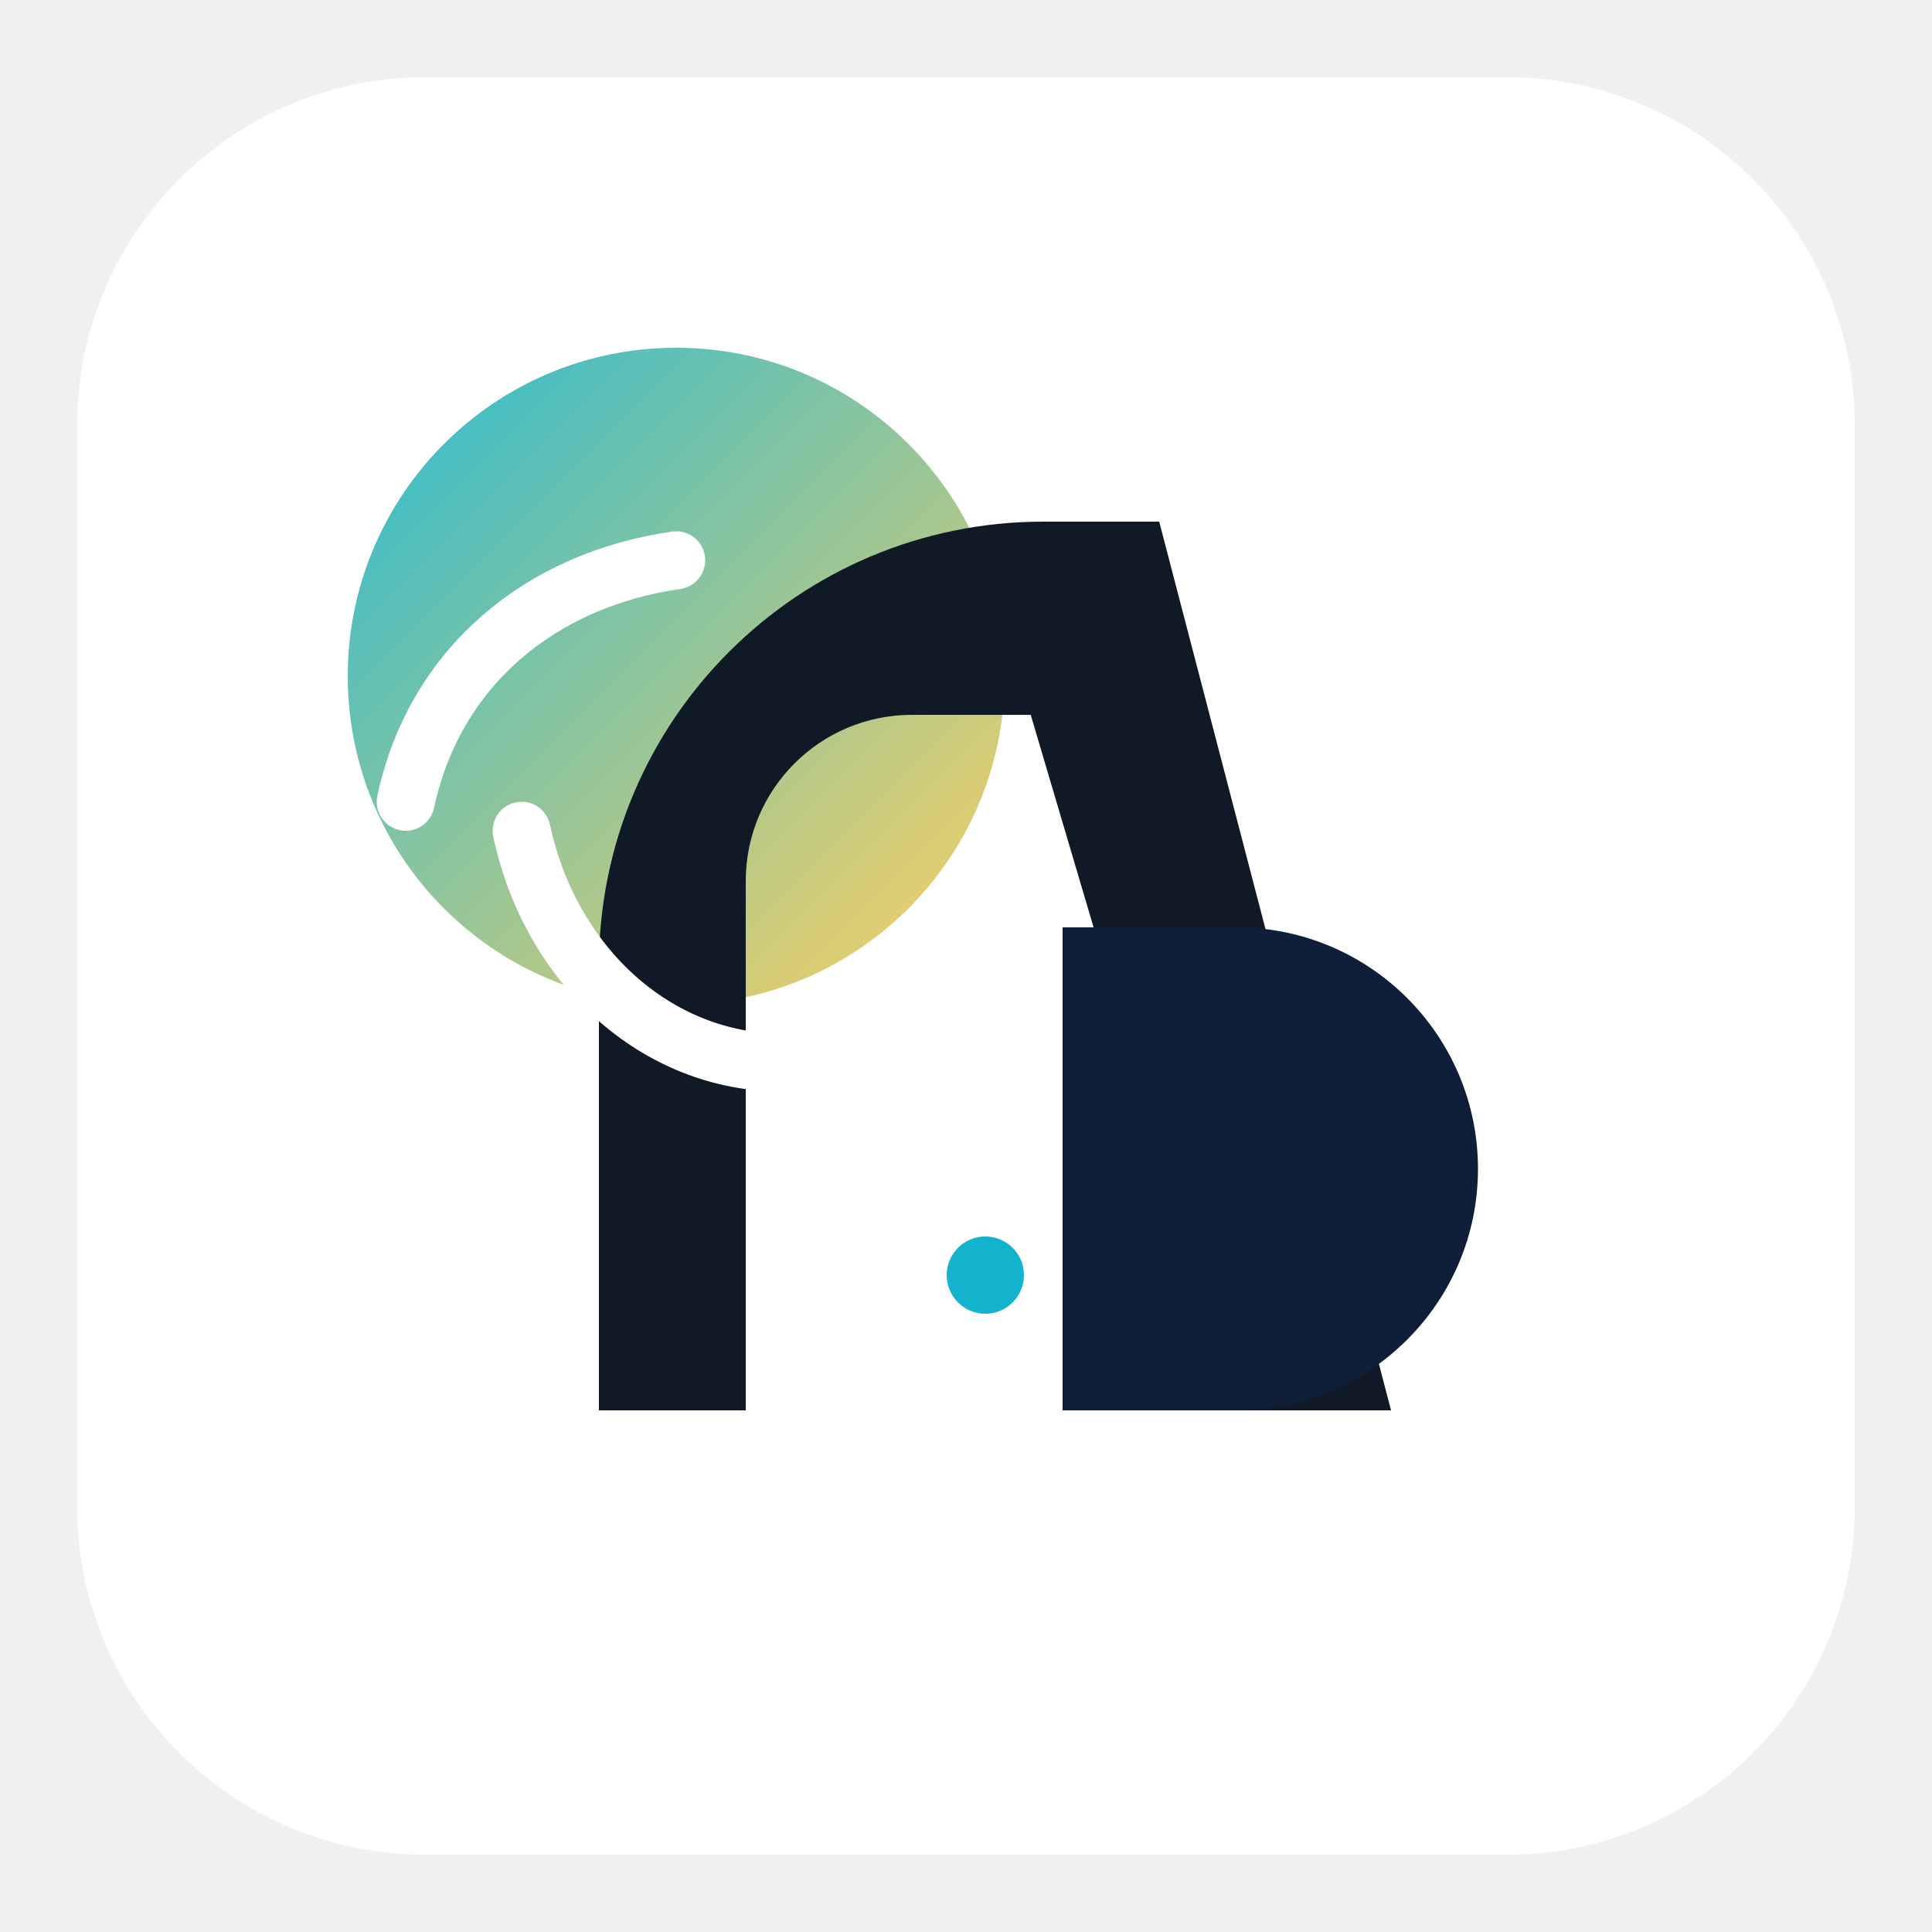
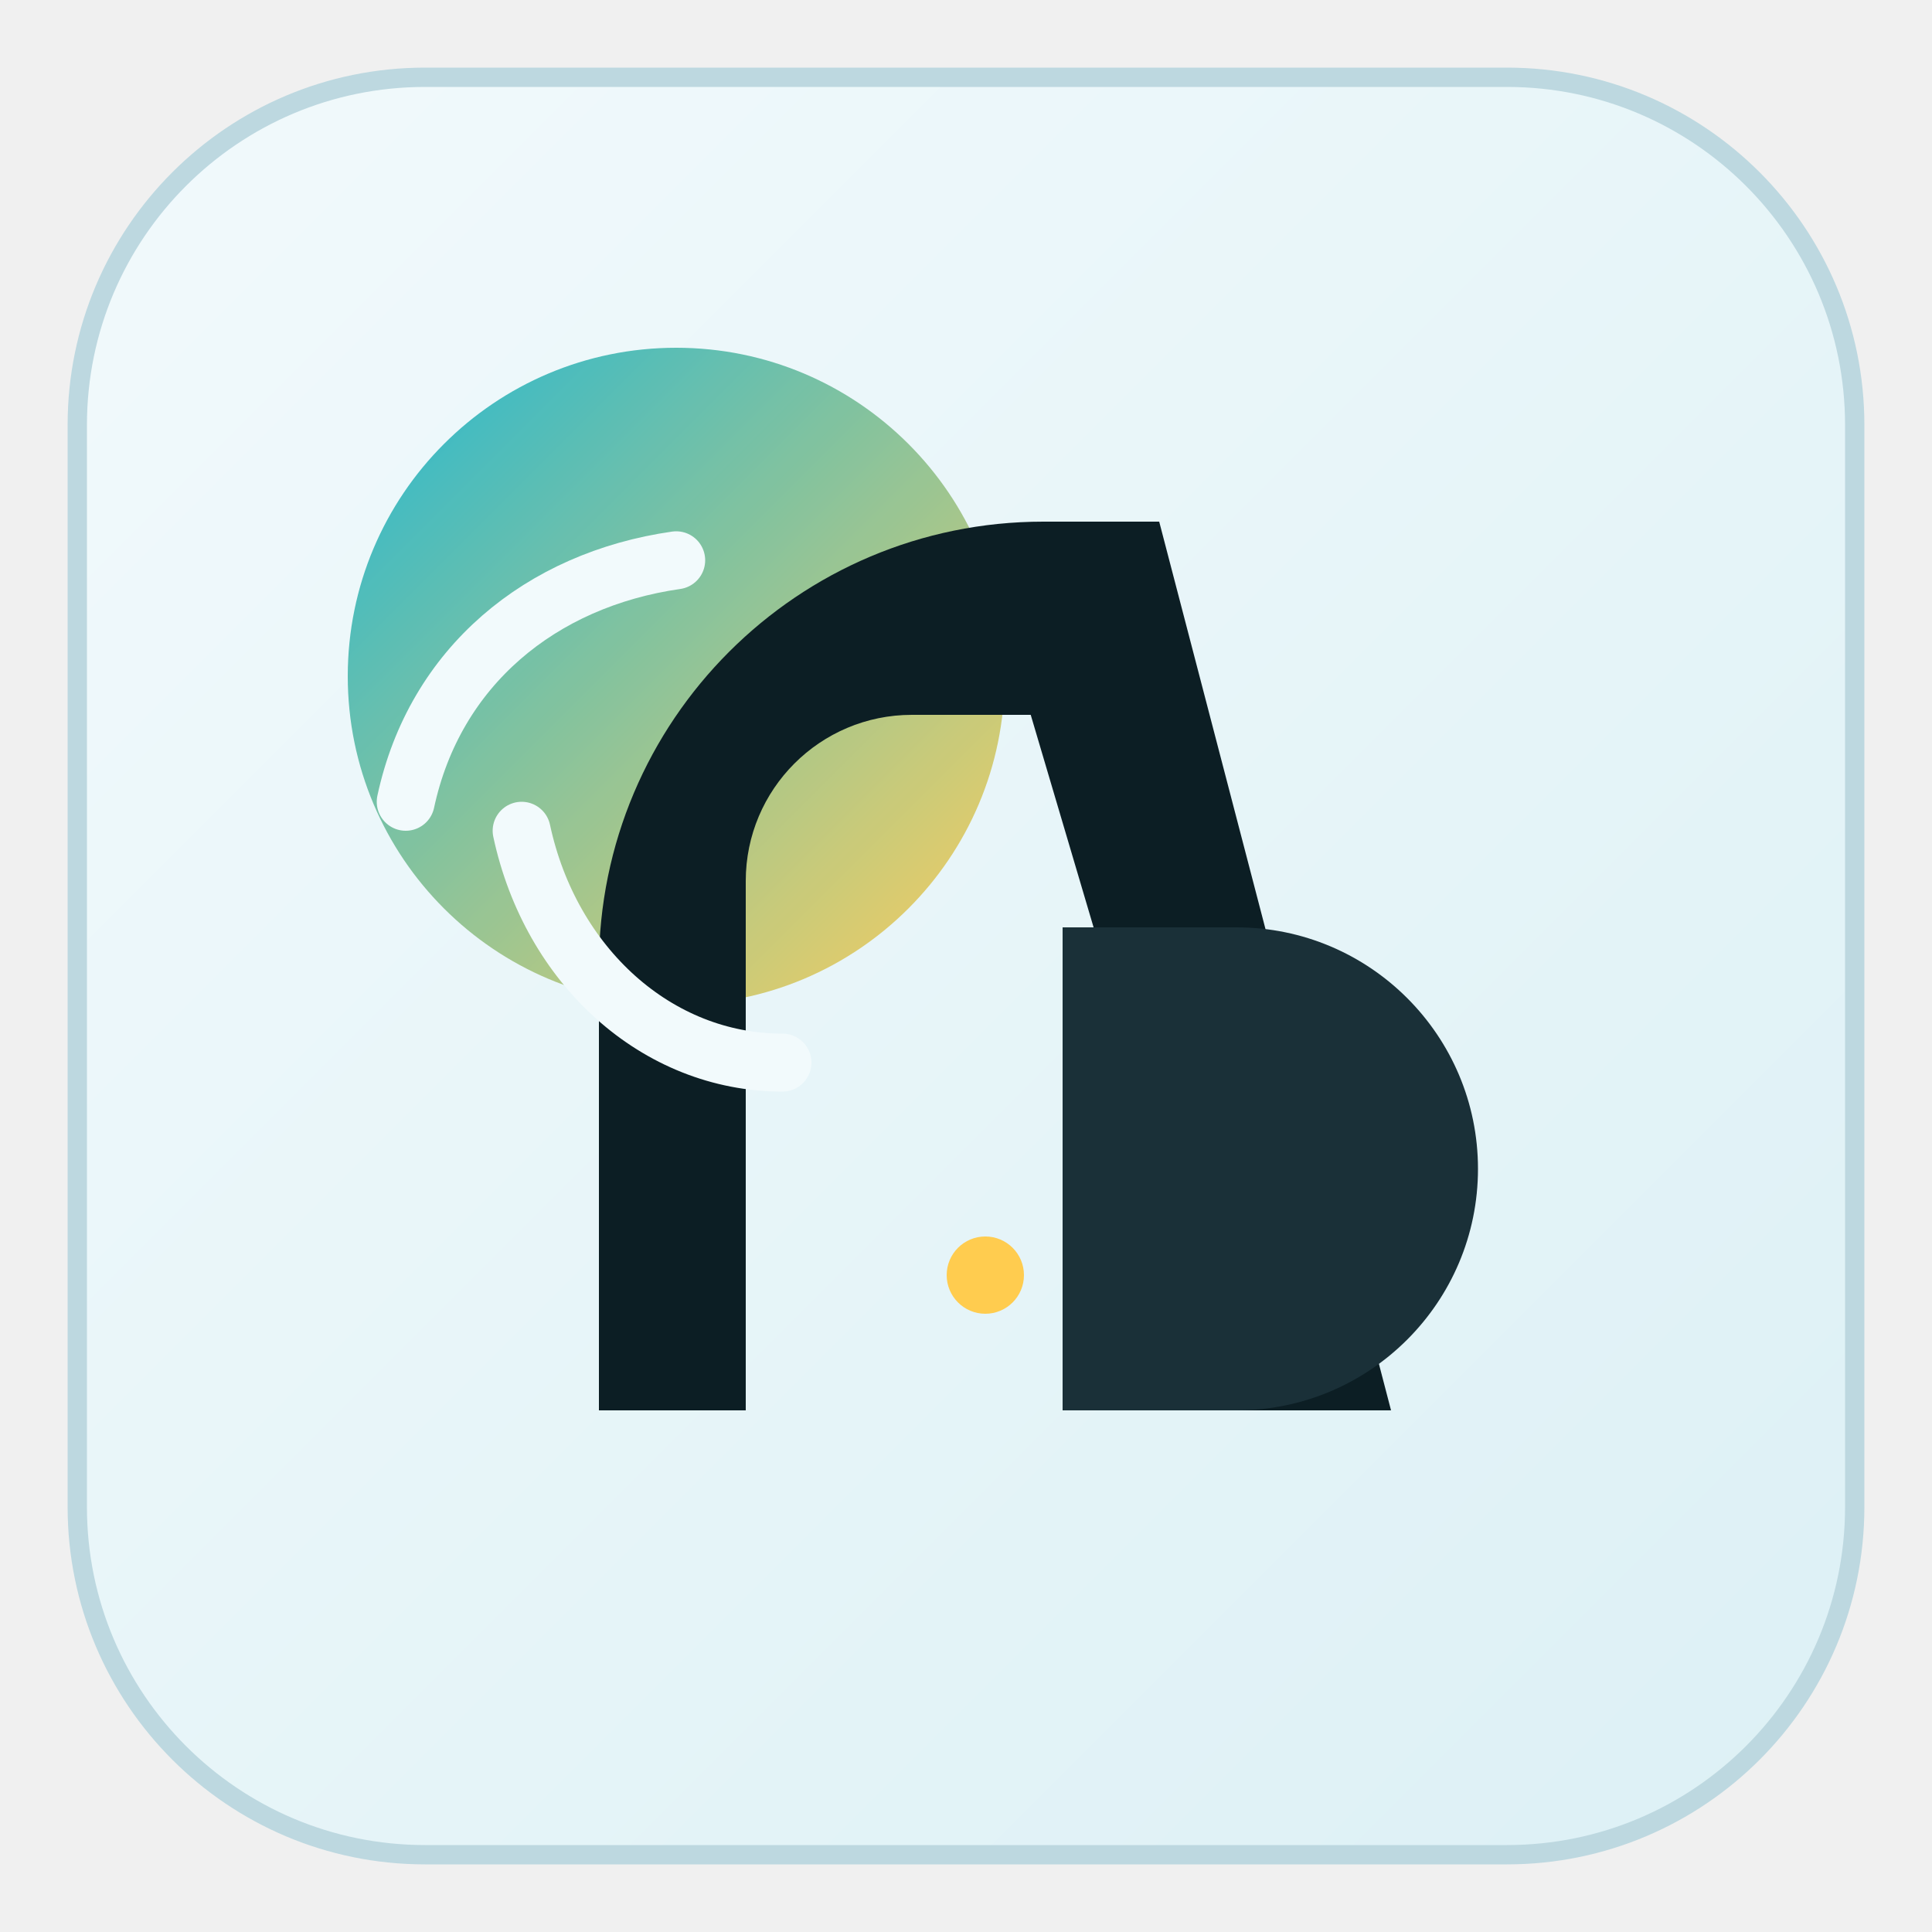
<svg xmlns="http://www.w3.org/2000/svg" width="200" height="200" viewBox="0 0 200 200" role="img" aria-labelledby="oag-title oag-desc">
  <defs>
+     <linearGradient id="bg-gradient" x1="0%" y1="0%" x2="100%" y2="100%">
+       <stop offset="0%" stop-color="#F2FAFC" />
+       <stop offset="100%" stop-color="#DCF0F5" />
+     </linearGradient>
    <linearGradient id="mark-gradient" x1="0%" y1="0%" x2="100%" y2="100%">
-       <stop offset="0%" stop-color="#13b3ce" stop-opacity="0.95" />
-       <stop offset="100%" stop-color="#ffcc4f" stop-opacity="0.95" />
+       <stop offset="0%" stop-color="#13B3CE" stop-opacity="0.96" />
+       <stop offset="100%" stop-color="#FFCC4F" stop-opacity="0.96" />
    </linearGradient>
  </defs>
-   <rect x="8" y="8" width="184" height="184" rx="36" fill="#ffffff" />
-   <circle cx="70" cy="70" r="34" fill="url(#mark-gradient)" opacity="0.95" />
-   <path d="M62 100C62 74.6 82.6 54 108 54h12l24 92H128L106.7 74h-12.3c-9.5 0-17.2 7.7-17.2 17.2V146H62V100z" fill="#101926" />
-   <path d="M128 146c13.8 0 25-11.2 25-25s-11.2-25-25-25h-18v50h18z" fill="#0f1f3a" />
-   <path d="M70 58c-14 2-25 11-28 25" fill="none" stroke="#fff" stroke-width="6" stroke-linecap="round" />
-   <path d="M54 86c3 14 14 24 27 24" fill="none" stroke="#fff" stroke-width="6" stroke-linecap="round" />
-   <circle cx="102" cy="132" r="4" fill="#13b3ce" />
+   <rect x="8" y="8" width="184" height="184" rx="36" fill="url(#bg-gradient)" stroke="#BDD8E0" stroke-width="2" />
+   <circle cx="70" cy="70" r="34" fill="url(#mark-gradient)" opacity="0.96" />
+   <path d="M62 100C62 74.6 82.6 54 108 54h12l24 92H128L106.7 74h-12.3c-9.5 0-17.2 7.7-17.2 17.2V146H62V100z" fill="#0C1E24" />
+   <path d="M128 146c13.8 0 25-11.2 25-25s-11.2-25-25-25h-18v50h18z" fill="#1A3038" />
+   <path d="M70 58c-14 2-25 11-28 25" fill="none" stroke="#F2FAFC" stroke-width="6" stroke-linecap="round" />
+   <path d="M54 86c3 14 14 24 27 24" fill="none" stroke="#F2FAFC" stroke-width="6" stroke-linecap="round" />
+   <circle cx="102" cy="132" r="4" fill="#FFCC4F" />
</svg>
